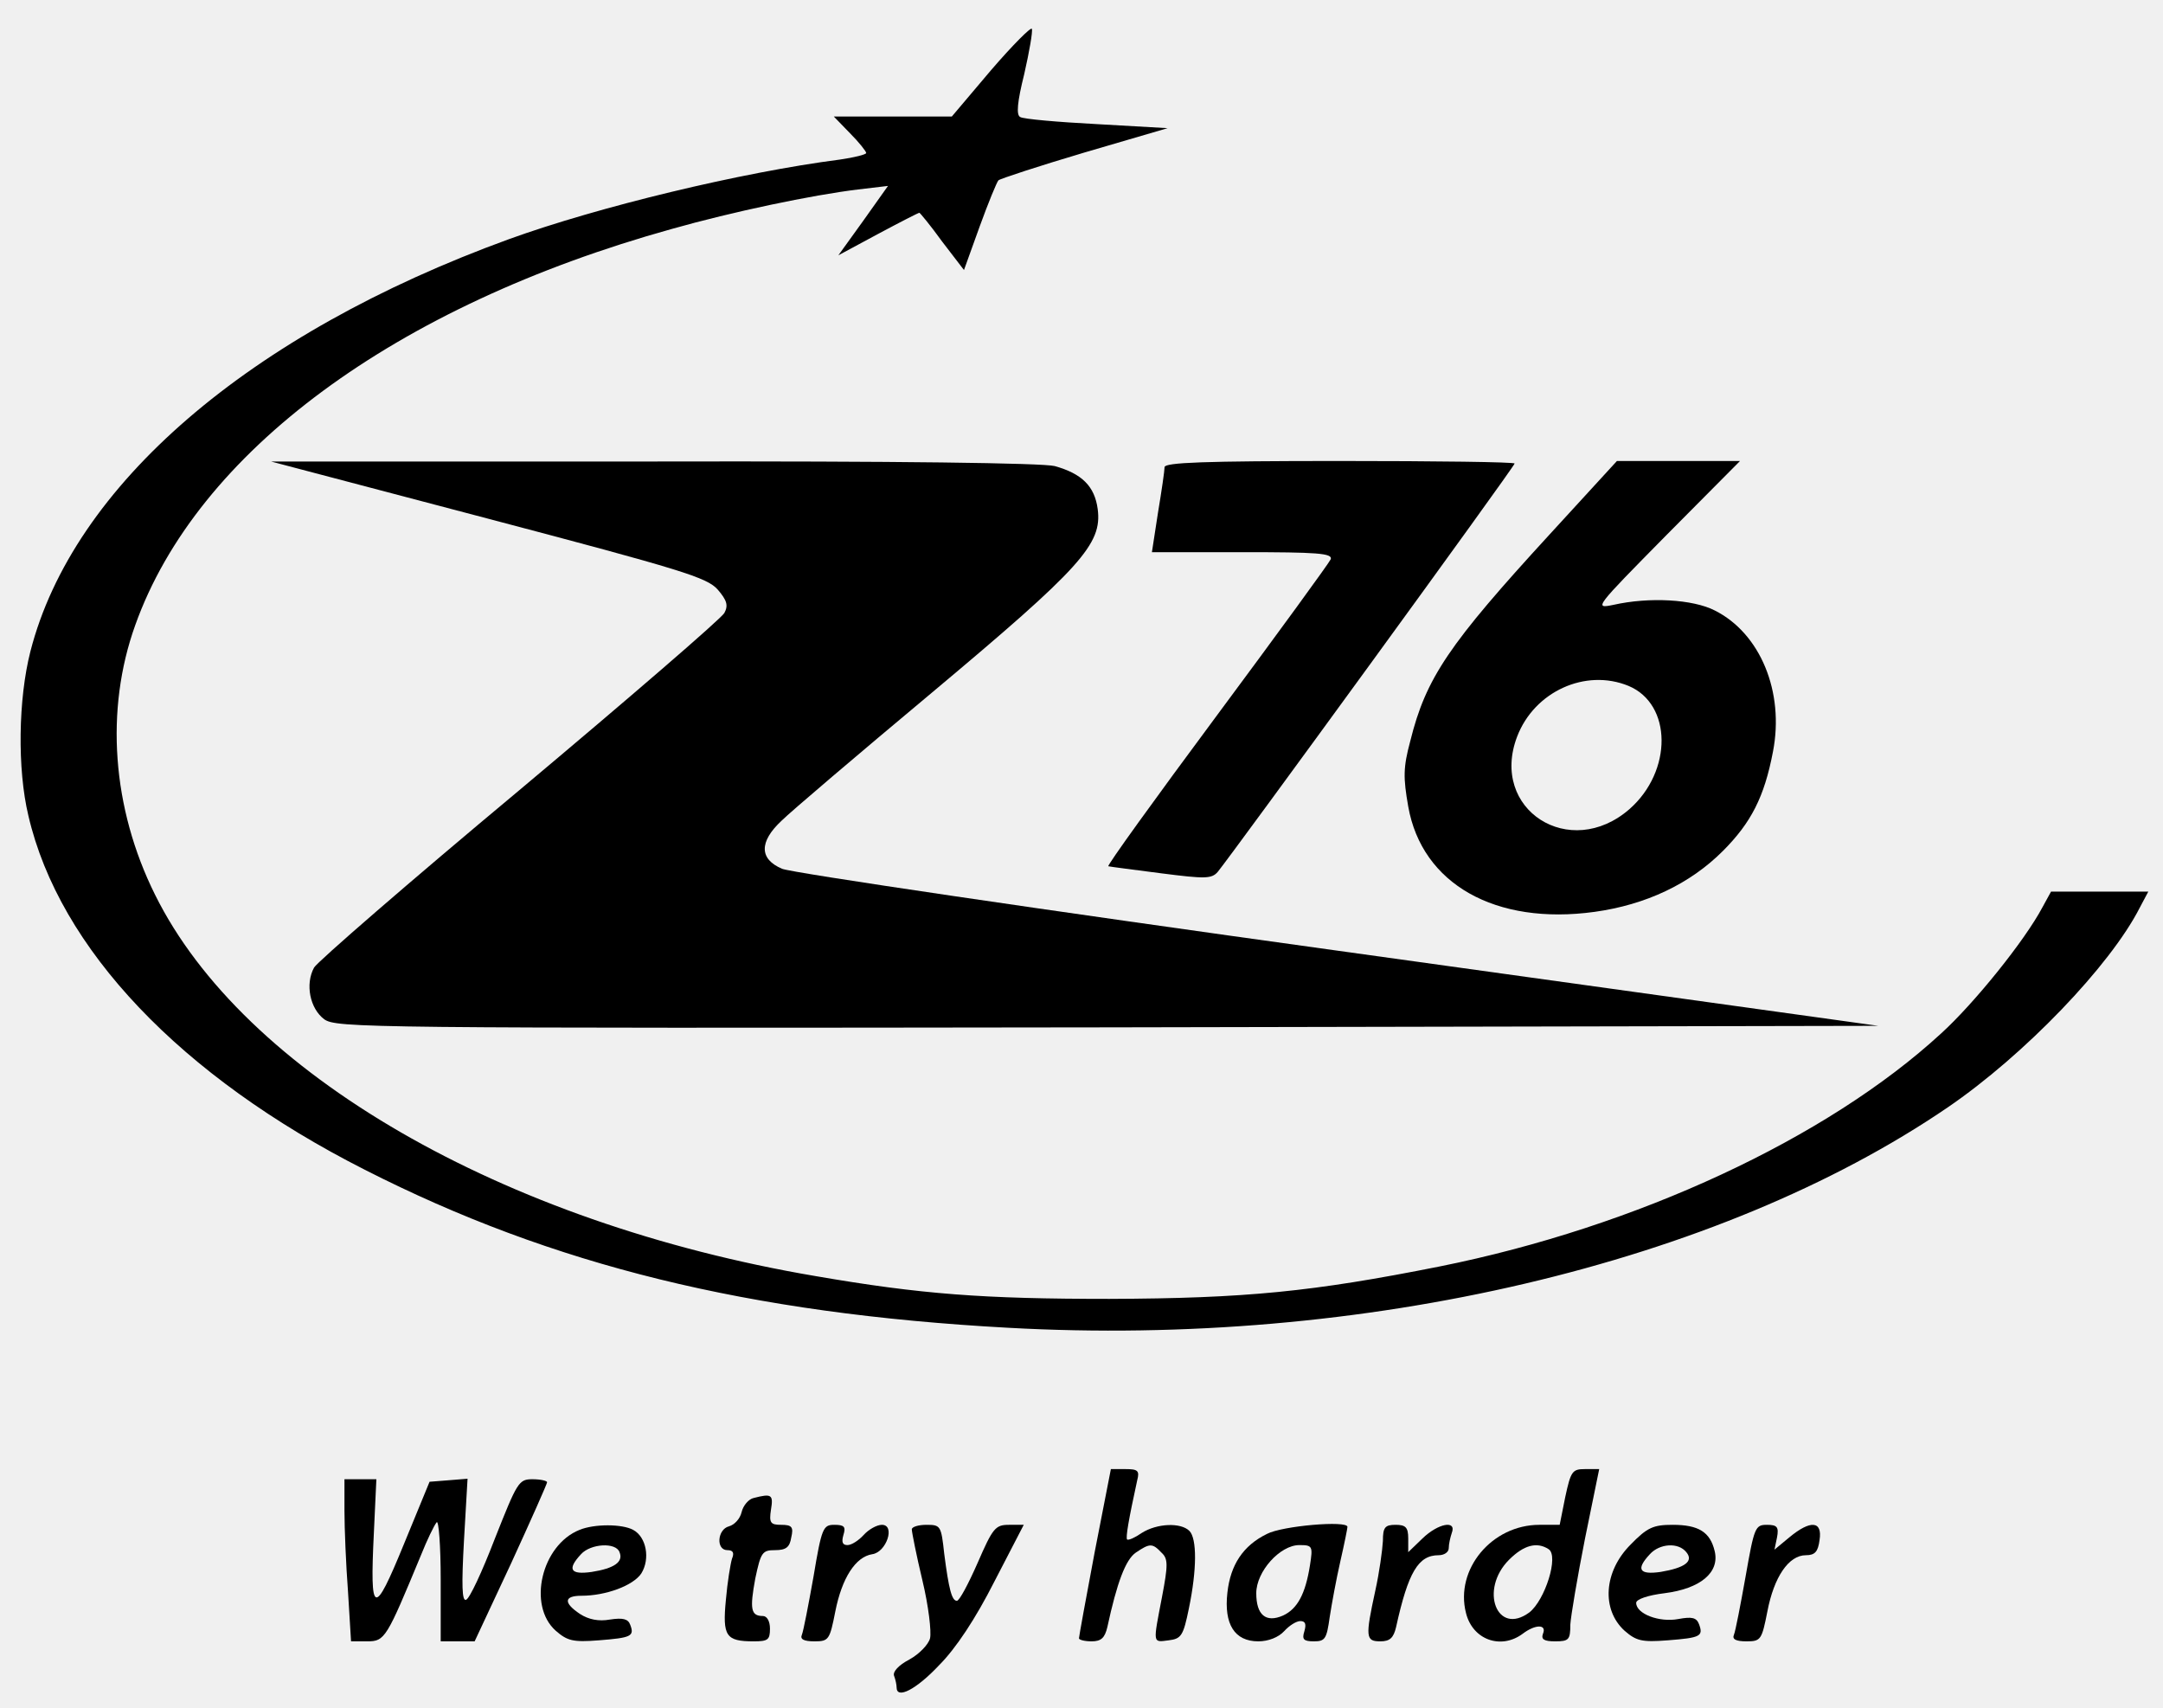
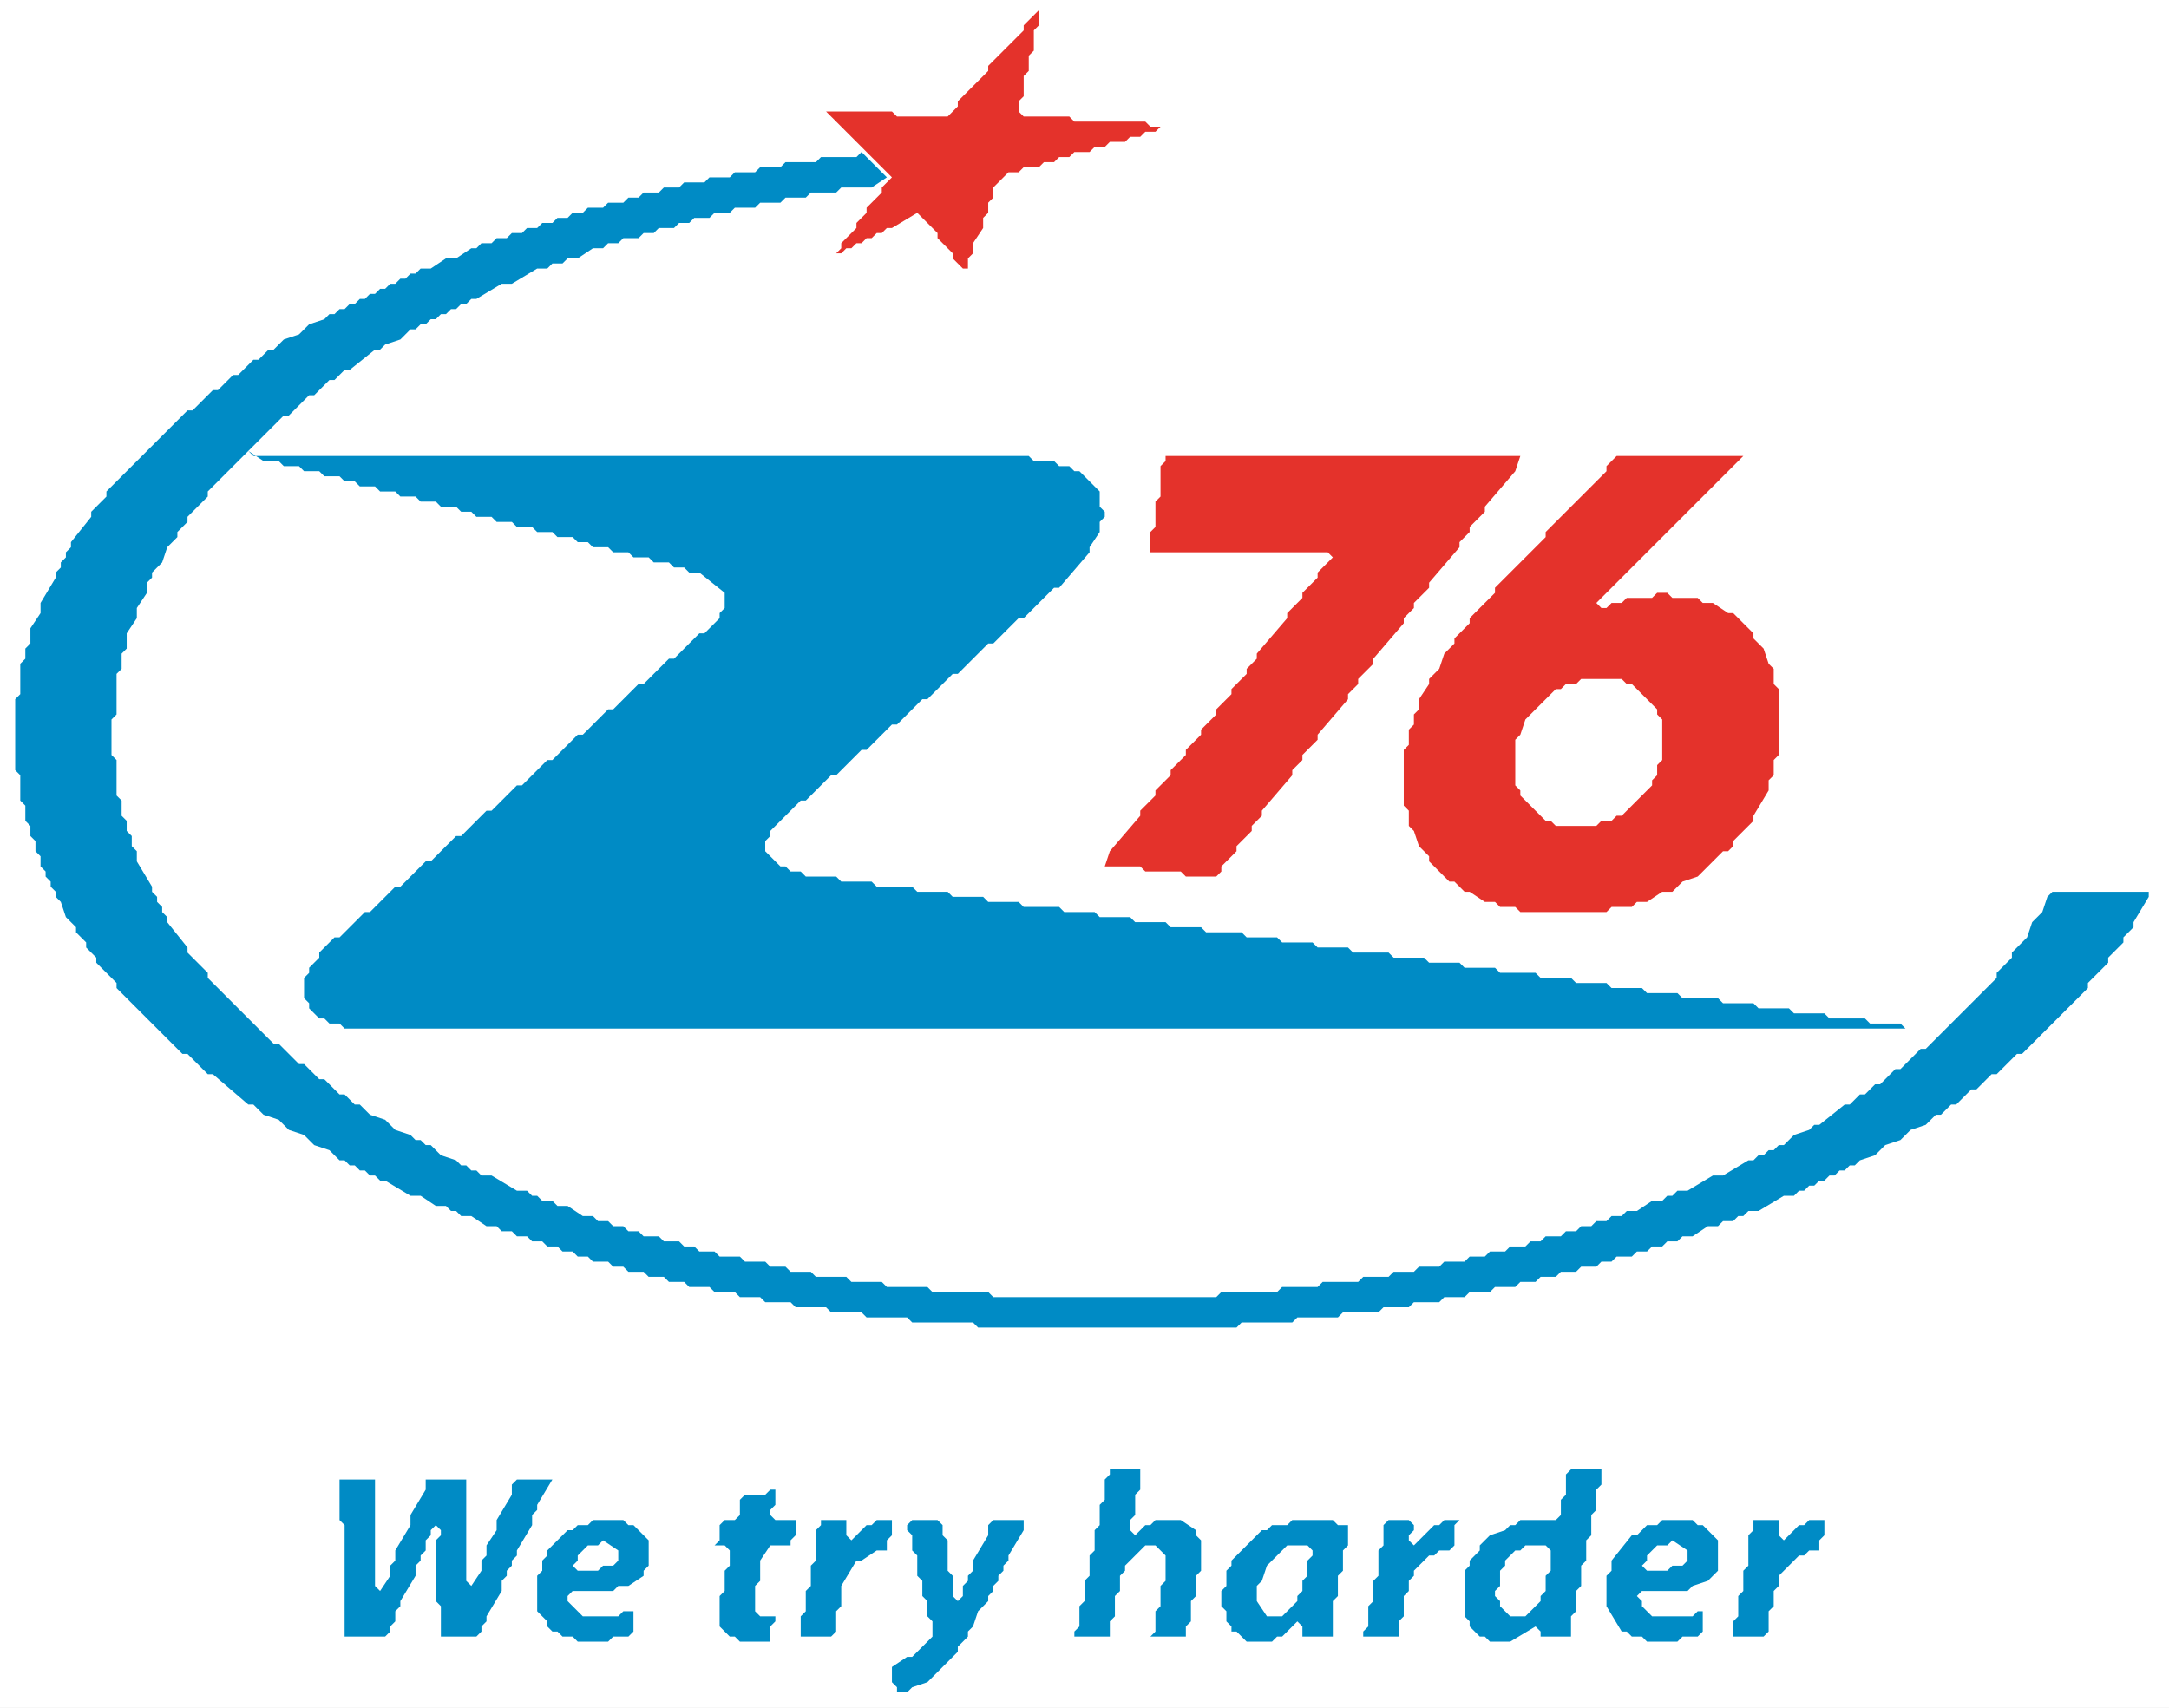
- <svg xmlns="http://www.w3.org/2000/svg" version="1.0" width="427pt" height="337pt" viewBox="0 0 427 337" preserveAspectRatio="xMidYMid meet">
-   <g transform="translate(0,337) scale(0.1,-0.1)" fill="#000000" stroke="none">
-     <path d="M1956 3231 l-77 -91 -117 0 -116 0 32 -33 c18 -18 32 -36 32 -39 0 -3 -24 -9 -52 -13 -194 -25 -476 -93 -653 -157 -514 -187 -861 -486 -945 -814 -24 -94 -26 -232 -4 -324 61 -263 301 -515 664 -699 371 -189 758 -284 1270 -312 700 -39 1402 126 1855 435 151 103 321 280 379 394 l17 32 -96 0 -96 0 -17 -31 c-35 -66 -135 -190 -200 -249 -225 -207 -601 -382 -990 -460 -251 -50 -383 -63 -652 -64 -249 0 -371 9 -580 45 -619 105 -1130 401 -1304 753 -85 171 -99 365 -39 532 122 342 513 630 1059 782 120 34 277 67 368 78 l59 7 -49 -69 -49 -68 78 42 c43 23 80 42 82 42 1 0 22 -25 45 -57 l43 -56 31 86 c17 47 34 88 37 91 3 3 79 28 170 55 l164 48 -140 8 c-77 4 -145 10 -151 14 -8 4 -6 29 8 85 10 44 17 84 15 89 -1 5 -38 -32 -81 -82z" />
-     <path d="M964 2346 c383 -101 432 -116 453 -140 18 -21 21 -31 13 -46 -6 -11 -188 -168 -405 -350 -217 -181 -399 -339 -405 -350 -18 -33 -8 -81 20 -102 24 -17 78 -18 1547 -16 l1521 3 -1065 148 c-585 81 -1080 154 -1099 162 -45 19 -46 53 -1 95 17 17 151 131 297 253 295 247 336 293 327 362 -6 45 -31 70 -85 85 -24 6 -308 10 -792 9 l-755 0 429 -113z" />
-     <path d="M2299 2448 c0 -7 -6 -48 -13 -90 l-12 -78 179 0 c147 0 178 -2 174 -14 -3 -7 -105 -147 -226 -310 -121 -163 -217 -296 -213 -296 4 -1 51 -7 105 -14 86 -11 99 -11 111 3 25 30 586 800 586 806 0 3 -155 5 -345 5 -269 0 -345 -3 -346 -12z" />
-     <path d="M3060 2316 c-200 -218 -245 -284 -276 -409 -14 -52 -14 -72 -4 -129 27 -153 172 -235 368 -208 101 14 188 55 253 120 56 56 82 107 99 196 23 118 -25 234 -115 279 -43 22 -129 27 -200 11 -39 -8 -37 -6 105 138 l145 146 -122 0 -121 0 -132 -144z m155 -300 c86 -36 87 -168 2 -243 -118 -103 -277 -1 -222 143 34 89 135 135 220 100z" />
-     <path d="M2161 306 c-17 -90 -31 -167 -31 -170 0 -3 11 -6 25 -6 19 0 26 7 31 28 19 88 36 133 56 147 28 19 33 19 51 0 13 -12 13 -24 1 -87 -18 -94 -19 -90 13 -86 25 3 29 9 40 63 16 77 16 138 1 153 -17 17 -64 15 -94 -4 -13 -9 -26 -15 -29 -13 -3 4 3 39 20 117 5 19 1 22 -23 22 l-29 0 -32 -164z" />
-     <path d="M3090 415 l-11 -55 -40 0 c-94 0 -167 -88 -145 -174 13 -53 69 -73 112 -41 25 19 48 19 40 0 -4 -11 2 -15 24 -15 27 0 30 3 30 33 1 17 14 94 29 170 l28 137 -28 0 c-25 0 -28 -4 -39 -55z m-33 -103 c21 -13 -7 -101 -38 -125 -64 -47 -99 45 -40 104 29 29 55 36 78 21z" />
-     <path d="M680 388 c0 -35 3 -107 7 -160 l6 -98 32 0 c35 0 38 6 106 170 12 30 26 59 31 65 4 5 8 -46 8 -113 l0 -122 34 0 33 0 72 154 c39 85 71 157 71 160 0 3 -13 6 -29 6 -27 0 -30 -6 -74 -117 -25 -65 -50 -119 -57 -121 -8 -3 -9 28 -4 118 l7 121 -37 -3 -38 -3 -51 -124 c-59 -144 -67 -141 -59 22 l5 107 -32 0 -31 0 0 -62z" />
-     <path d="M1488 413 c-10 -2 -21 -15 -24 -28 -3 -13 -14 -25 -25 -28 -23 -6 -26 -47 -3 -47 11 0 14 -5 9 -17 -3 -10 -9 -46 -12 -81 -7 -72 0 -82 55 -82 28 0 32 3 32 25 0 15 -6 25 -14 25 -24 0 -26 14 -15 74 11 52 14 56 39 56 22 0 29 6 32 25 5 21 1 25 -20 25 -21 0 -24 4 -20 30 5 30 1 32 -34 23z" />
-     <path d="M1144 350 c-75 -30 -103 -149 -47 -199 23 -20 34 -23 85 -19 64 5 71 8 62 31 -4 11 -14 14 -40 10 -22 -4 -42 0 -59 11 -33 22 -32 36 3 36 48 0 102 20 118 44 18 29 10 72 -16 86 -22 12 -77 12 -106 0z m79 -44 c8 -19 -10 -32 -55 -39 -42 -6 -49 5 -21 35 19 21 69 24 76 4z" />
-     <path d="M1606 258 c-10 -56 -20 -108 -23 -115 -4 -9 4 -13 25 -13 28 0 30 3 41 59 13 66 40 108 73 113 28 4 46 58 19 58 -10 0 -26 -9 -36 -20 -10 -11 -24 -20 -32 -20 -10 0 -12 6 -8 20 5 16 2 20 -18 20 -22 0 -25 -6 -41 -102z" />
-     <path d="M1800 351 c0 -5 9 -51 21 -101 12 -50 18 -101 15 -114 -3 -12 -21 -31 -41 -42 -21 -11 -33 -24 -30 -32 3 -8 5 -18 5 -23 0 -24 39 -4 84 44 33 33 72 92 109 165 l58 112 -29 0 c-27 0 -32 -6 -62 -75 -18 -41 -36 -75 -41 -75 -10 0 -16 23 -25 93 -6 55 -7 57 -35 57 -16 0 -29 -4 -29 -9z" />
-     <path d="M2501 342 c-47 -23 -72 -61 -78 -116 -7 -62 14 -96 61 -96 20 0 40 8 51 20 10 11 24 20 32 20 10 0 12 -6 8 -20 -5 -16 -2 -20 19 -20 22 0 25 5 31 48 4 26 13 75 21 110 8 35 14 65 14 68 0 13 -129 2 -159 -14z m85 -62 c-9 -57 -25 -86 -53 -99 -34 -15 -53 1 -53 44 0 43 47 95 85 95 26 0 27 -2 21 -40z" />
-     <path d="M2730 328 c-1 -18 -7 -62 -15 -98 -20 -92 -19 -100 10 -100 19 0 26 7 31 28 24 109 44 142 84 142 11 0 20 6 20 14 0 8 3 21 6 30 10 26 -27 19 -58 -11 l-28 -27 0 27 c0 22 -5 27 -25 27 -21 0 -25 -5 -25 -32z" />
-     <path d="M3219 321 c-53 -53 -58 -128 -12 -170 23 -20 34 -23 85 -19 65 5 71 8 62 32 -5 13 -14 15 -41 10 -37 -7 -83 10 -83 32 0 7 23 15 56 19 71 9 109 41 99 83 -9 38 -32 52 -83 52 -38 0 -50 -5 -83 -39z m110 -15 c15 -18 -3 -31 -51 -39 -42 -6 -49 5 -21 35 19 21 56 24 72 4z" />
-     <path d="M3446 258 c-10 -56 -20 -108 -23 -115 -4 -9 4 -13 25 -13 28 0 30 3 41 59 13 68 42 111 76 111 18 0 24 7 27 30 6 38 -18 40 -60 5 l-29 -24 5 24 c4 21 0 25 -20 25 -23 0 -25 -5 -42 -102z" />
-   </g>
+ <svg xmlns="http://www.w3.org/2000/svg" width="428" height="337" viewBox="0 0 428 337">
+   <rect width="100%" height="100%" fill="#ffffff" />
+   <path d="M 360,300 357,300 356,301 355,301 352,304 351,303 351,300 346,300 346,302 345,303 345,309 344,310 344,314 343,315 343,319 342,320 342,323 348,323 349,322 349,318 350,317 350,314 351,313 351,311 355,307 356,307 357,306 359,306 359,304 360,303 Z" fill="#008bc5" fill-rule="evenodd" />
+   <path d="M 334,300 328,300 327,301 325,301 323,303 322,303 318,308 318,310 317,311 317,317 320,322 321,322 322,323 324,323 325,324 331,324 332,323 335,323 336,322 336,318 335,318 334,319 326,319 324,317 324,316 323,315 324,314 333,314 334,313 337,312 339,310 339,304 336,301 335,301 Z M 333,306 333,308 332,309 330,309 329,310 325,310 324,309 325,308 325,307 327,305 329,305 330,304 Z" fill="#008bc5" fill-rule="evenodd" />
+   <path d="M 288,300 285,300 284,301 283,301 279,305 278,304 278,303 279,302 279,301 278,300 274,300 273,301 273,305 272,306 272,311 271,312 271,316 270,317 270,321 269,322 269,323 276,323 276,320 277,319 277,315 278,314 278,312 279,311 279,310 282,307 283,307 284,306 286,306 287,305 287,301 Z" fill="#008bc5" fill-rule="evenodd" />
+   <path d="M 266,301 264,301 263,300 255,300 254,301 251,301 250,302 249,302 243,308 243,309 242,310 242,313 241,314 241,317 242,318 242,320 243,321 243,322 244,322 246,324 251,324 252,323 253,323 256,320 257,321 257,323 263,323 263,316 264,315 264,311 265,310 265,306 266,305 Z M 258,305 259,306 259,307 258,308 258,311 257,312 257,314 256,315 256,316 253,319 250,319 248,316 248,313 249,312 250,309 254,305 Z" fill="#008bc5" fill-rule="evenodd" />
+   <path d="M 202,300 196,300 195,301 195,303 192,308 192,310 191,311 191,312 190,313 190,315 189,316 188,315 188,311 187,310 187,304 186,303 186,301 185,300 180,300 179,301 179,302 180,303 180,306 181,307 181,311 182,312 182,315 183,316 183,319 184,320 184,323 180,327 179,327 176,329 176,332 177,333 177,334 179,334 180,333 183,332 189,326 189,325 191,323 191,322 192,321 193,318 195,316 195,315 196,314 196,313 197,312 197,311 198,310 198,309 199,308 199,307 202,302 Z" fill="#008bc5" fill-rule="evenodd" />
+   <path d="M 176,300 173,300 172,301 171,301 168,304 167,303 167,300 162,300 162,301 161,302 161,308 160,309 160,313 159,314 159,318 158,319 158,323 164,323 165,322 165,318 166,317 166,313 169,308 170,308 173,306 175,306 175,304 176,303 Z" fill="#008bc5" fill-rule="evenodd" />
+   <path d="M 123,300 117,300 116,301 114,301 113,302 112,302 108,306 108,307 107,308 107,310 106,311 106,318 108,320 108,321 109,322 110,322 111,323 113,323 114,324 120,324 121,323 124,323 125,322 125,318 123,318 122,319 115,319 112,316 112,315 113,314 121,314 122,313 124,313 127,311 127,310 128,309 128,304 125,301 124,301 Z M 122,306 122,308 121,309 119,309 118,310 114,310 113,309 114,308 114,307 116,305 118,305 119,304 Z" fill="#008bc5" fill-rule="evenodd" />
+   <path d="M 153,294 152,294 151,295 147,295 146,296 146,299 145,300 143,300 142,301 142,304 141,305 143,305 144,306 144,309 143,310 143,314 142,315 142,321 144,323 145,323 146,324 152,324 152,321 153,320 153,319 150,319 149,318 149,313 150,312 150,308 152,305 156,305 156,304 157,303 157,300 153,300 152,299 152,298 153,297 Z" fill="#008bc5" fill-rule="evenodd" />
+   <path d="M 68,323 76,323 77,322 77,321 78,320 78,318 79,317 79,316 82,311 82,309 83,308 83,307 84,306 84,304 85,303 86,304 86,316 87,317 87,323 94,323 95,322 95,321 96,320 96,319 99,314 99,312 100,311 100,310 101,309 101,308 102,307 102,306 105,301 105,299 106,298 106,297 109,292 102,292 101,293 101,295 98,300 98,302 96,305 96,307 95,308 95,310 93,313 92,312 92,292 84,292 84,294 81,299 81,301 78,306 78,308 77,309 77,311 75,314 74,313 74,292 67,292 67,300 68,301 Z M 85,302 86,301 87,302 87,303 86,304 85,303 Z" fill="#008bc5" fill-rule="evenodd" />
+   <path d="M 316,290 310,290 309,291 309,295 308,296 308,299 307,300 300,300 299,301 298,301 297,302 294,303 292,305 292,306 290,308 290,309 289,310 289,319 290,320 290,321 292,323 293,323 294,324 298,324 303,321 304,322 304,323 310,323 310,319 311,318 311,314 312,313 312,309 313,308 313,304 314,303 314,299 315,298 315,294 316,293 Z M 305,305 306,306 306,310 305,311 305,314 304,315 304,316 301,319 298,319 296,317 296,316 295,315 295,314 296,313 296,310 297,309 297,308 299,306 300,306 301,305 Z" fill="#008bc5" fill-rule="evenodd" />
+   <path d="M 219,290 219,291 218,292 218,296 217,297 217,301 216,302 216,306 215,307 215,311 214,312 214,316 213,317 213,321 212,322 212,323 219,323 219,320 220,319 220,315 221,314 221,311 222,310 222,309 226,305 228,305 230,307 230,312 229,313 229,317 228,318 228,322 227,323 234,323 234,321 235,320 235,316 236,315 236,311 237,310 237,304 236,303 236,302 233,300 228,300 227,301 226,301 224,303 223,302 223,300 224,299 224,295 225,294 225,290 Z" fill="#008bc5" fill-rule="evenodd" />
+   <path d="M 3,138 3,152 4,153 4,158 5,159 5,162 6,163 6,165 7,166 7,168 8,169 8,171 9,172 9,173 10,174 10,175 11,176 11,177 12,178 13,181 15,183 15,184 17,186 17,187 19,189 19,190 23,194 23,195 36,208 37,208 41,212 42,212 49,218 50,218 52,220 55,221 57,223 60,224 62,226 65,227 67,229 68,229 69,230 70,230 71,231 72,231 73,232 74,232 75,233 76,233 81,236 83,236 86,238 88,238 89,239 90,239 91,240 93,240 96,242 98,242 99,243 101,243 102,244 104,244 105,245 107,245 108,246 110,246 111,247 113,247 114,248 116,248 117,249 120,249 121,250 123,250 124,251 127,251 128,252 131,252 132,253 135,253 136,254 140,254 141,255 145,255 146,256 150,256 151,257 156,257 157,258 163,258 164,259 170,259 171,260 179,260 180,261 192,261 193,262 244,262 245,261 255,261 256,260 264,260 265,259 272,259 273,258 278,258 279,257 284,257 285,256 289,256 290,255 294,255 295,254 299,254 300,253 303,253 304,252 307,252 308,251 311,251 312,250 315,250 316,249 318,249 319,248 322,248 323,247 325,247 326,246 328,246 329,245 331,245 332,244 334,244 337,242 339,242 340,241 342,241 343,240 344,240 345,239 347,239 352,236 354,236 355,235 356,235 357,234 358,234 359,233 360,233 361,232 362,232 363,231 364,231 365,230 366,230 367,229 370,228 372,226 375,225 377,223 380,222 382,220 383,220 385,218 386,218 389,215 390,215 393,212 394,212 398,208 399,208 412,195 412,194 416,190 416,189 419,186 419,185 421,183 421,182 424,177 424,176 405,176 404,177 403,180 401,182 400,185 397,188 397,189 394,192 394,193 380,207 379,207 375,211 374,211 371,214 370,214 368,216 367,216 365,218 364,218 359,222 358,222 357,223 354,224 352,226 351,226 350,227 349,227 348,228 347,228 346,229 345,229 340,232 338,232 333,235 331,235 330,236 329,236 328,237 326,237 323,239 321,239 320,240 318,240 317,241 315,241 314,242 312,242 311,243 309,243 308,244 305,244 304,245 302,245 301,246 298,246 297,247 294,247 293,248 290,248 289,249 285,249 284,250 280,250 279,251 275,251 274,252 269,252 268,253 261,253 260,254 253,254 252,255 241,255 240,256 196,256 195,255 184,255 183,254 175,254 174,253 168,253 167,252 161,252 160,251 156,251 155,250 152,250 151,249 147,249 146,248 142,248 141,247 138,247 137,246 135,246 134,245 131,245 130,244 127,244 126,243 124,243 123,242 121,242 120,241 118,241 117,240 115,240 112,238 110,238 109,237 107,237 106,236 105,236 104,235 102,235 97,232 95,232 94,231 93,231 92,230 91,230 90,229 87,228 85,226 84,226 83,225 82,225 81,224 78,223 76,221 73,220 71,218 70,218 68,216 67,216 64,213 63,213 60,210 59,210 55,206 54,206 41,193 41,192 37,188 37,187 33,182 33,181 32,180 32,179 31,178 31,177 30,176 30,175 27,170 27,168 26,167 26,165 25,164 25,162 24,161 24,158 23,157 23,150 22,149 22,142 23,141 23,133 24,132 24,129 25,128 25,125 27,122 27,120 29,117 29,115 30,114 30,113 32,111 33,108 35,106 35,105 37,103 37,102 41,98 41,97 49,89 52,91 55,91 56,92 59,92 60,93 63,93 64,94 67,94 68,95 70,95 71,96 74,96 75,97 78,97 79,98 82,98 83,99 86,99 87,100 90,100 91,101 93,101 94,102 97,102 98,103 101,103 102,104 105,104 106,105 109,105 110,106 113,106 114,107 116,107 117,108 120,108 121,109 124,109 125,110 128,110 129,111 132,111 133,112 135,112 136,113 138,113 143,117 143,120 142,121 142,122 139,125 138,125 133,130 132,130 127,135 126,135 121,140 120,140 115,145 114,145 109,150 108,150 103,155 102,155 97,160 96,160 91,165 90,165 85,170 84,170 79,175 78,175 73,180 72,180 67,185 66,185 63,188 63,189 61,191 61,192 60,193 60,197 61,198 61,199 63,201 64,201 65,202 67,202 68,203 380,203 376,203 375,202 369,202 368,201 361,201 360,200 354,200 353,199 347,199 346,198 340,198 339,197 332,197 331,196 325,196 324,195 318,195 317,194 311,194 310,193 304,193 303,192 296,192 295,191 289,191 288,190 282,190 281,189 275,189 274,188 267,188 266,187 260,187 259,186 253,186 252,185 246,185 245,184 238,184 237,183 231,183 230,182 224,182 223,181 217,181 216,180 210,180 209,179 202,179 201,178 195,178 194,177 188,177 187,176 181,176 180,175 173,175 172,174 166,174 165,173 159,173 158,172 156,172 155,171 154,171 151,168 151,166 152,165 152,164 158,158 159,158 164,153 165,153 170,148 171,148 176,143 177,143 182,138 183,138 188,133 189,133 195,127 196,127 201,122 202,122 208,116 209,116 215,109 215,108 217,105 217,103 218,102 218,101 217,100 217,97 213,93 212,93 211,92 209,92 208,91 204,91 203,90 50,90 49,89 56,82 57,82 61,78 62,78 65,75 66,75 68,73 69,73 74,69 75,69 76,68 79,67 81,65 82,65 83,64 84,64 85,63 86,63 87,62 88,62 89,61 90,61 91,60 92,60 93,59 94,59 99,56 101,56 106,53 108,53 109,52 111,52 112,51 114,51 117,49 119,49 120,48 122,48 123,47 126,47 127,46 129,46 130,45 133,45 134,44 136,44 137,43 140,43 141,42 144,42 145,41 149,41 150,40 154,40 155,39 159,39 160,38 165,38 166,37 172,37 175,35 170,30 169,31 162,31 161,32 155,32 154,33 150,33 149,34 145,34 144,35 140,35 139,36 135,36 134,37 131,37 130,38 127,38 126,39 124,39 123,40 120,40 119,41 116,41 115,42 113,42 112,43 110,43 109,44 107,44 106,45 104,45 103,46 101,46 100,47 98,47 97,48 95,48 94,49 93,49 90,51 88,51 85,53 83,53 82,54 81,54 80,55 79,55 78,56 77,56 76,57 75,57 74,58 73,58 72,59 71,59 70,60 69,60 68,61 67,61 66,62 65,62 64,63 61,64 59,66 56,67 54,69 53,69 51,71 50,71 47,74 46,74 43,77 42,77 38,81 37,81 21,97 21,98 18,101 18,102 14,107 14,108 13,109 13,110 12,111 12,112 11,113 11,114 8,119 8,121 6,124 6,127 5,128 5,130 4,131 4,137 Z" fill="#008bc5" fill-rule="evenodd" />
+   <path d="M 344,90 319,90 317,92 317,93 305,105 305,106 295,116 295,117 290,122 290,123 287,126 287,127 285,129 284,132 282,134 282,135 280,138 280,140 279,141 279,143 278,144 278,147 277,148 277,159 278,160 278,163 279,164 280,167 282,169 282,170 286,174 287,174 289,176 290,176 293,178 295,178 296,179 299,179 300,180 317,180 318,179 322,179 323,178 325,178 328,176 330,176 332,174 335,173 340,168 341,168 342,167 342,166 346,162 346,161 349,156 349,154 350,153 350,150 351,149 351,136 350,135 350,132 349,131 348,128 346,126 346,125 342,121 341,121 338,119 336,119 335,118 330,118 329,117 327,117 326,118 321,118 320,119 318,119 317,120 316,120 315,119 Z M 320,134 321,135 322,135 327,140 327,141 328,142 328,150 327,151 327,153 326,154 326,155 320,161 319,161 318,162 316,162 315,163 307,163 306,162 305,162 300,157 300,156 299,155 299,146 300,145 301,142 307,136 308,136 309,135 311,135 312,134 Z" fill="#e4322b" fill-rule="evenodd" />
+   <path d="M 300,90 230,90 230,91 229,92 229,98 228,99 228,104 227,105 227,109 262,109 263,110 260,113 260,114 257,117 257,118 254,121 254,122 248,129 248,130 246,132 246,133 243,136 243,137 240,140 240,141 237,144 237,145 234,148 234,149 231,152 231,153 228,156 228,157 225,160 225,161 219,168 218,171 225,171 226,172 233,172 234,173 240,173 241,172 241,171 244,168 244,167 247,164 247,163 249,161 249,160 255,153 255,152 257,150 257,149 260,146 260,145 266,138 266,137 268,135 268,134 271,131 271,130 277,123 277,122 279,120 279,119 282,116 282,115 288,108 288,107 290,105 290,104 293,101 293,100 299,93 Z" fill="#e4322b" fill-rule="evenodd" />
+   <path d="M 231,25 227,25 226,24 212,24 211,23 202,23 201,22 201,20 202,19 202,15 203,14 203,11 204,10 204,6 205,5 205,2 202,5 202,6 195,13 195,14 189,20 189,21 187,23 177,23 176,22 163,22 176,35 174,37 174,38 171,41 171,42 169,44 169,45 166,48 166,49 164,51 165,50 166,50 167,49 168,49 169,48 170,48 171,47 172,47 173,46 174,46 175,45 176,45 181,42 185,46 185,47 188,50 188,51 190,53 191,53 191,51 192,50 192,48 194,45 194,43 195,42 195,40 196,39 196,37 199,34 201,34 202,33 205,33 206,32 208,32 209,31 211,31 212,30 215,30 216,29 218,29 219,28 222,28 223,27 225,27 226,26 228,26 229,25 Z" fill="#e4322b" fill-rule="evenodd" />
</svg>
